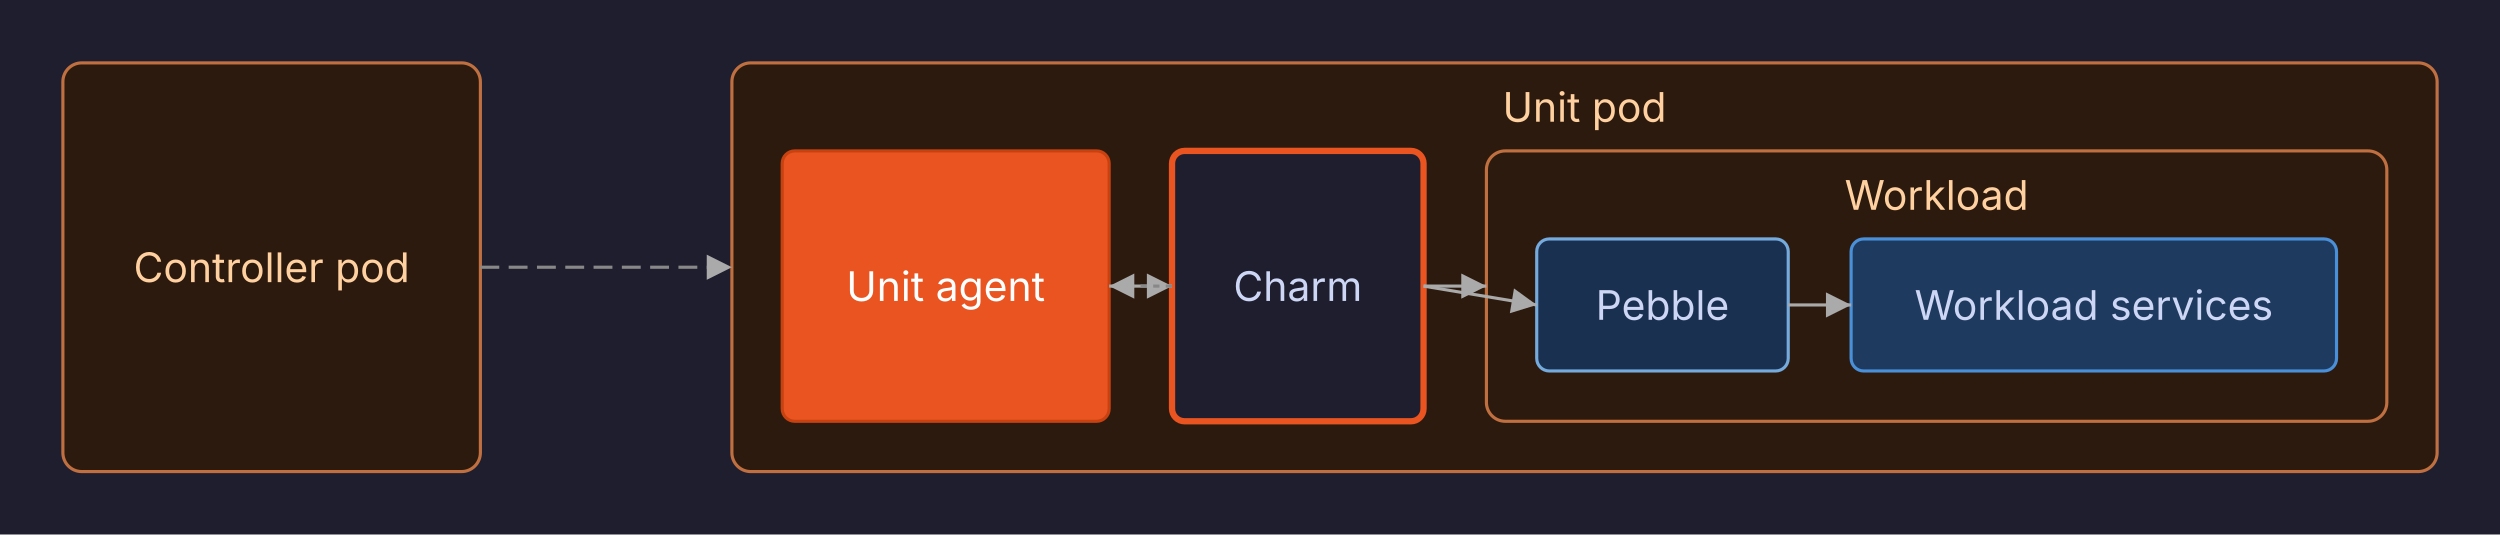
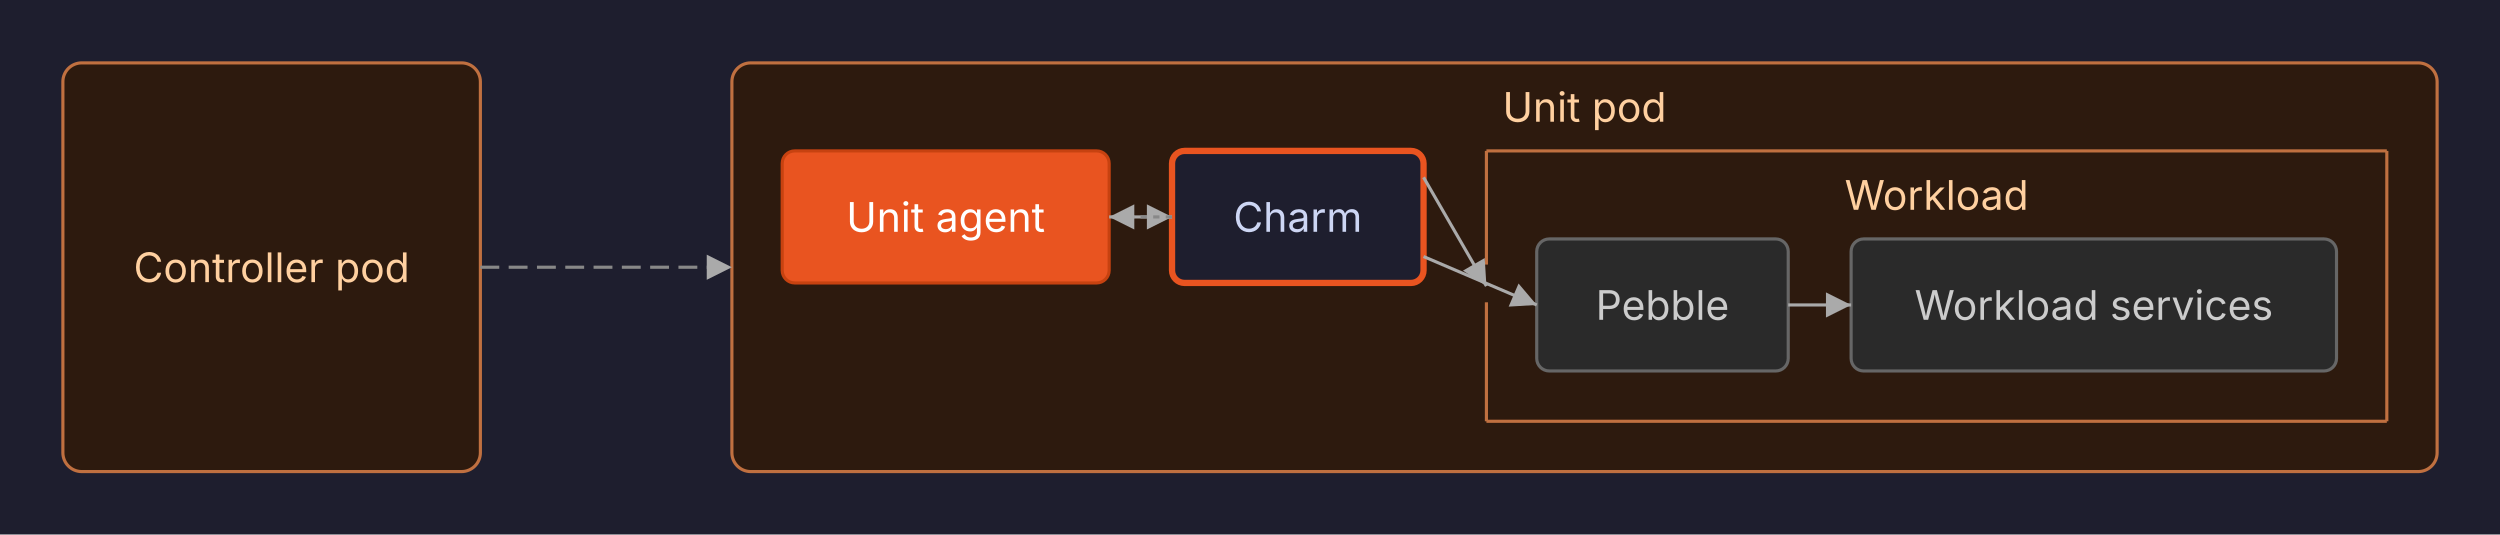
<svg xmlns="http://www.w3.org/2000/svg" width="795.2" height="170.0" viewBox="0 0 795.2 170.0">
  <defs>
    <marker markerWidth="8" markerHeight="8" viewBox="0 0 8 8" orient="auto" id="arrow" refX="8" refY="4.0">
      <path d="M0,0 L8,4.0 L0,8 Z" fill="#AAAAAA" />
    </marker>
  </defs>
  <rect x="0" y="0" width="795.2" height="170.0" fill="#1E1E2E" />
  <g id="ggarch-nodes">
    <rect x="232.8" y="20.0" width="542.4" height="130.0" fill="#2D1A0E" stroke="#C07040" stroke-width="1" rx="6" ry="6" />
    <text x="504.0" y="34.0" font-size="13" font-family="'Ubuntu Sans', Ubuntu, system-ui, -apple-system, sans-serif" fill="#FFD0A0" text-anchor="middle" dominant-baseline="central">Unit pod</text>
-     <rect x="472.8" y="48.0" width="286.4" height="86.0" fill="#2D1A0E" stroke="#C07040" stroke-width="1" rx="6" ry="6" />
+     <rect x="472.8" y="48.0" width="286.4" height="86.0" fill="#2D1A0E" stroke="none" rx="6" ry="6" />
+     <path d="M472.8,48.0 L759.2,48.0" stroke="#C07040" stroke-width="1" fill="none" />
+     <path d="M472.8,134.0 L759.2,134.0" stroke="#C07040" stroke-width="1" fill="none" />
+     <path d="M472.8,48.0 L472.8,84.156" stroke="#C07040" stroke-width="1" fill="none" />
+     <path d="M472.8,96.156 L472.8,134.0" stroke="#C07040" stroke-width="1" fill="none" />
+     <path d="M759.2,48.0 L759.2,134.0" stroke="#C07040" stroke-width="1" fill="none" />
    <text x="616.0" y="62.0" font-size="13" font-family="'Ubuntu Sans', Ubuntu, system-ui, -apple-system, sans-serif" fill="#FFD0A0" text-anchor="middle" dominant-baseline="central">Workload</text>
-     <rect x="488.8" y="76.0" width="80.0" height="42.0" fill="#1A3050" stroke="#74AADC" stroke-width="1" rx="4" ry="4" />
-     <text x="528.8" y="97.0" font-size="13" font-family="'Ubuntu Sans', Ubuntu, system-ui, -apple-system, sans-serif" fill="#CDD6F4" text-anchor="middle" dominant-baseline="central">Pebble</text>
-     <rect x="588.8" y="76.0" width="154.4" height="42.0" fill="#1E3A5F" stroke="#4A90D9" stroke-width="1" rx="4" ry="4" />
-     <text x="666.0" y="97.0" font-size="13" font-family="'Ubuntu Sans', Ubuntu, system-ui, -apple-system, sans-serif" fill="#CDD6F4" text-anchor="middle" dominant-baseline="central">Workload services</text>
-     <rect x="248.8" y="48.0" width="104.0" height="86.0" fill="#E95420" stroke="#C74210" stroke-width="1" rx="4" ry="4" />
-     <text x="300.8" y="91.0" font-size="13" font-family="'Ubuntu Sans', Ubuntu, system-ui, -apple-system, sans-serif" fill="#FFFFFF" text-anchor="middle" dominant-baseline="central">Unit agent</text>
-     <rect x="372.8" y="48.0" width="80.0" height="86.0" fill="#1E1E2E" stroke="#E95420" stroke-width="2" rx="4" ry="4" />
-     <text x="412.8" y="91.0" font-size="13" font-family="'Ubuntu Sans', Ubuntu, system-ui, -apple-system, sans-serif" fill="#CDD6F4" text-anchor="middle" dominant-baseline="central">Charm</text>
+     <rect x="488.8" y="76.0" width="80.0" height="42.0" fill="#2A2A2A" stroke="#666666" stroke-width="1" rx="4" ry="4" />
+     <text x="528.8" y="97.0" font-size="13" font-family="'Ubuntu Sans', Ubuntu, system-ui, -apple-system, sans-serif" fill="#CCCCCC" text-anchor="middle" dominant-baseline="central">Pebble</text>
+     <rect x="588.8" y="76.0" width="154.4" height="42.0" fill="#2A2A2A" stroke="#666666" stroke-width="1" rx="4" ry="4" />
+     <text x="666.0" y="97.0" font-size="13" font-family="'Ubuntu Sans', Ubuntu, system-ui, -apple-system, sans-serif" fill="#CCCCCC" text-anchor="middle" dominant-baseline="central">Workload services</text>
+     <rect x="248.8" y="48.0" width="104.0" height="42.0" fill="#E95420" stroke="#C74210" stroke-width="1" rx="4" ry="4" />
+     <text x="300.8" y="69.0" font-size="13" font-family="'Ubuntu Sans', Ubuntu, system-ui, -apple-system, sans-serif" fill="#FFFFFF" text-anchor="middle" dominant-baseline="central">Unit agent</text>
+     <rect x="372.8" y="48.0" width="80.0" height="42.0" fill="#1E1E2E" stroke="#E95420" stroke-width="2" rx="4" ry="4" />
+     <text x="412.8" y="69.0" font-size="13" font-family="'Ubuntu Sans', Ubuntu, system-ui, -apple-system, sans-serif" fill="#CDD6F4" text-anchor="middle" dominant-baseline="central">Charm</text>
    <rect x="20.0" y="20.0" width="132.8" height="130.0" fill="#2D1A0E" stroke="#C07040" stroke-width="1" rx="6" ry="6" />
    <text x="86.4" y="85.0" font-size="13" font-family="'Ubuntu Sans', Ubuntu, system-ui, -apple-system, sans-serif" fill="#FFD0A0" text-anchor="middle" dominant-baseline="central">Controller pod</text>
  </g>
  <g id="ggarch-edges">
    <path d="M 152.8 85.0 L 232.8 85.0" fill="none" stroke="#888888" stroke-width="1" stroke-dasharray="6,3" marker-end="url(#arrow)" />
-     <path d="M 352.8 91.0 L 372.8 91.0" fill="none" stroke="#AAAAAA" stroke-width="1" marker-end="url(#arrow)" />
-     <path d="M 372.8 91.0 L 352.8 91.0" fill="none" stroke="#888888" stroke-width="1" stroke-dasharray="2,2" marker-end="url(#arrow)" />
-     <path d="M 452.8 91.0 L 472.8 91.0" fill="none" stroke="#AAAAAA" stroke-width="1" marker-end="url(#arrow)" />
-     <path d="M 452.8 91.0 L 488.8 97.0" fill="none" stroke="#AAAAAA" stroke-width="1" marker-end="url(#arrow)" />
+     <path d="M 352.8 69.0 L 372.8 69.0" fill="none" stroke="#AAAAAA" stroke-width="1" marker-end="url(#arrow)" />
+     <path d="M 372.8 69.0 L 352.8 69.0" fill="none" stroke="#888888" stroke-width="1" stroke-dasharray="2,2" marker-end="url(#arrow)" />
+     <path d="M 452.8 56.4 L 472.8 91.0" fill="none" stroke="#AAAAAA" stroke-width="1" marker-end="url(#arrow)" />
+     <path d="M 452.8 81.6 L 488.8 97.0" fill="none" stroke="#AAAAAA" stroke-width="1" marker-end="url(#arrow)" />
    <path d="M 568.8 97.0 L 588.8 97.0" fill="none" stroke="#AAAAAA" stroke-width="1" marker-end="url(#arrow)" />
  </g>
  <g id="ggarch-annotations" />
</svg>
